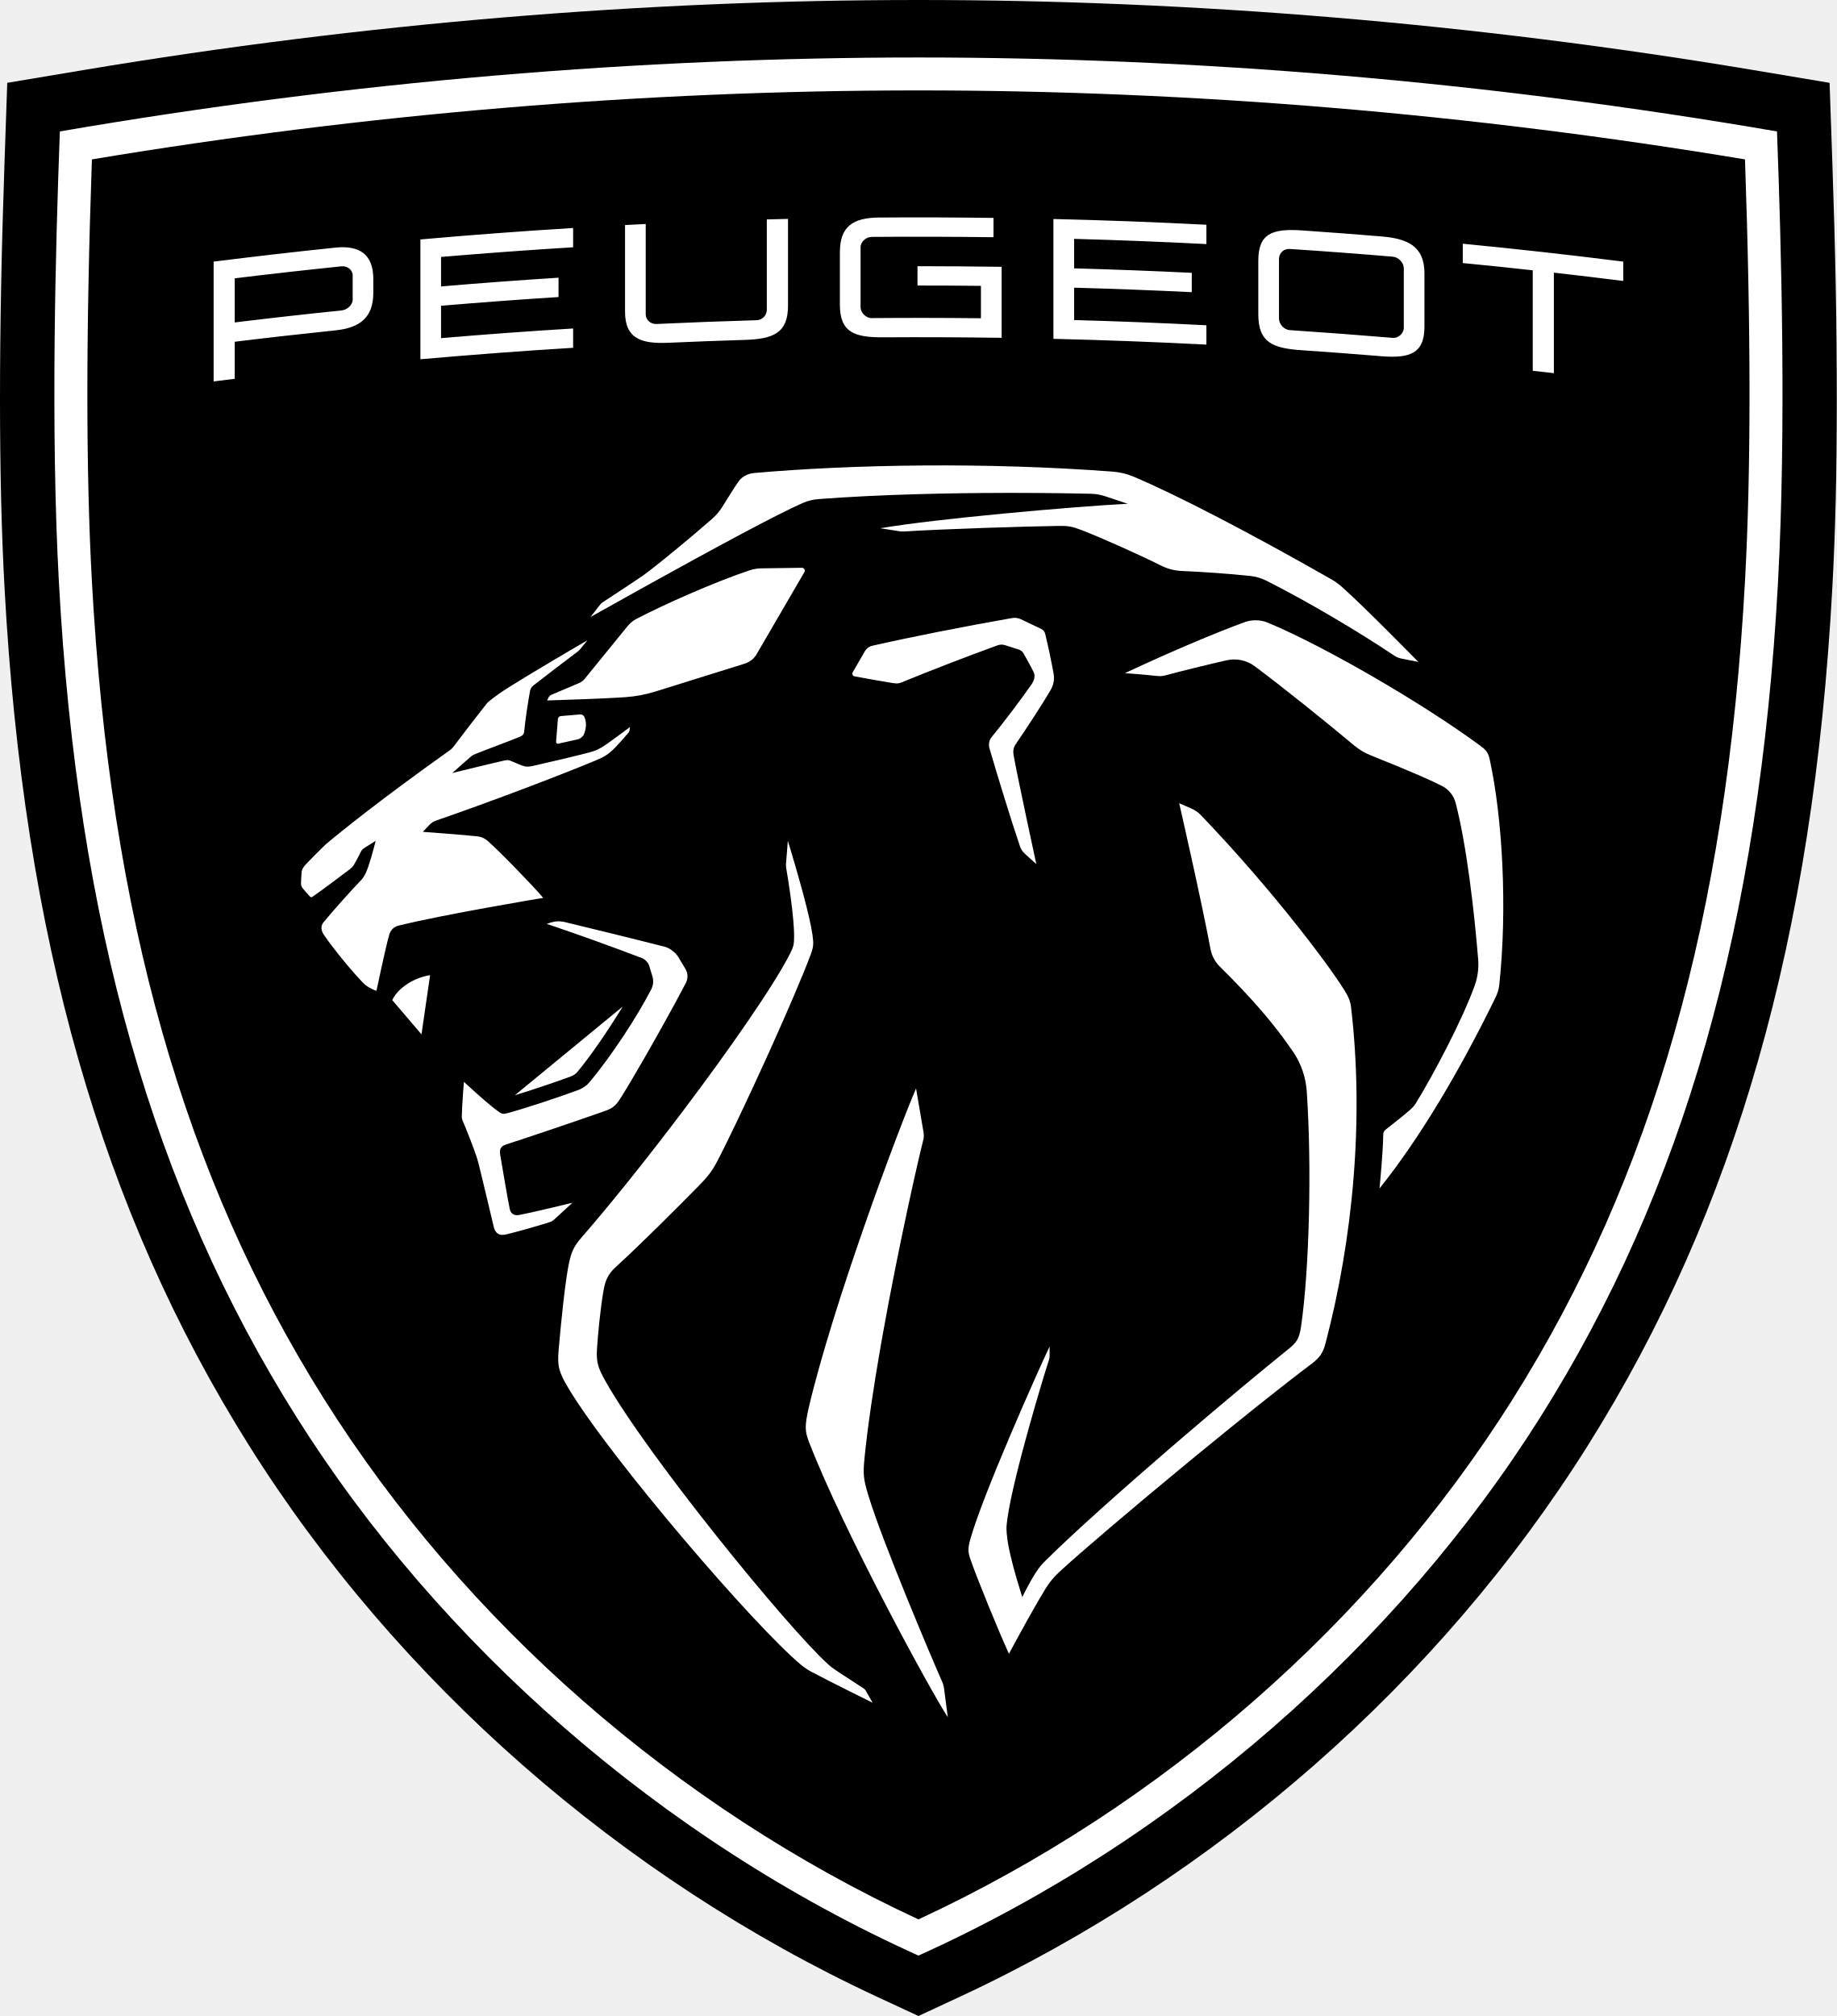
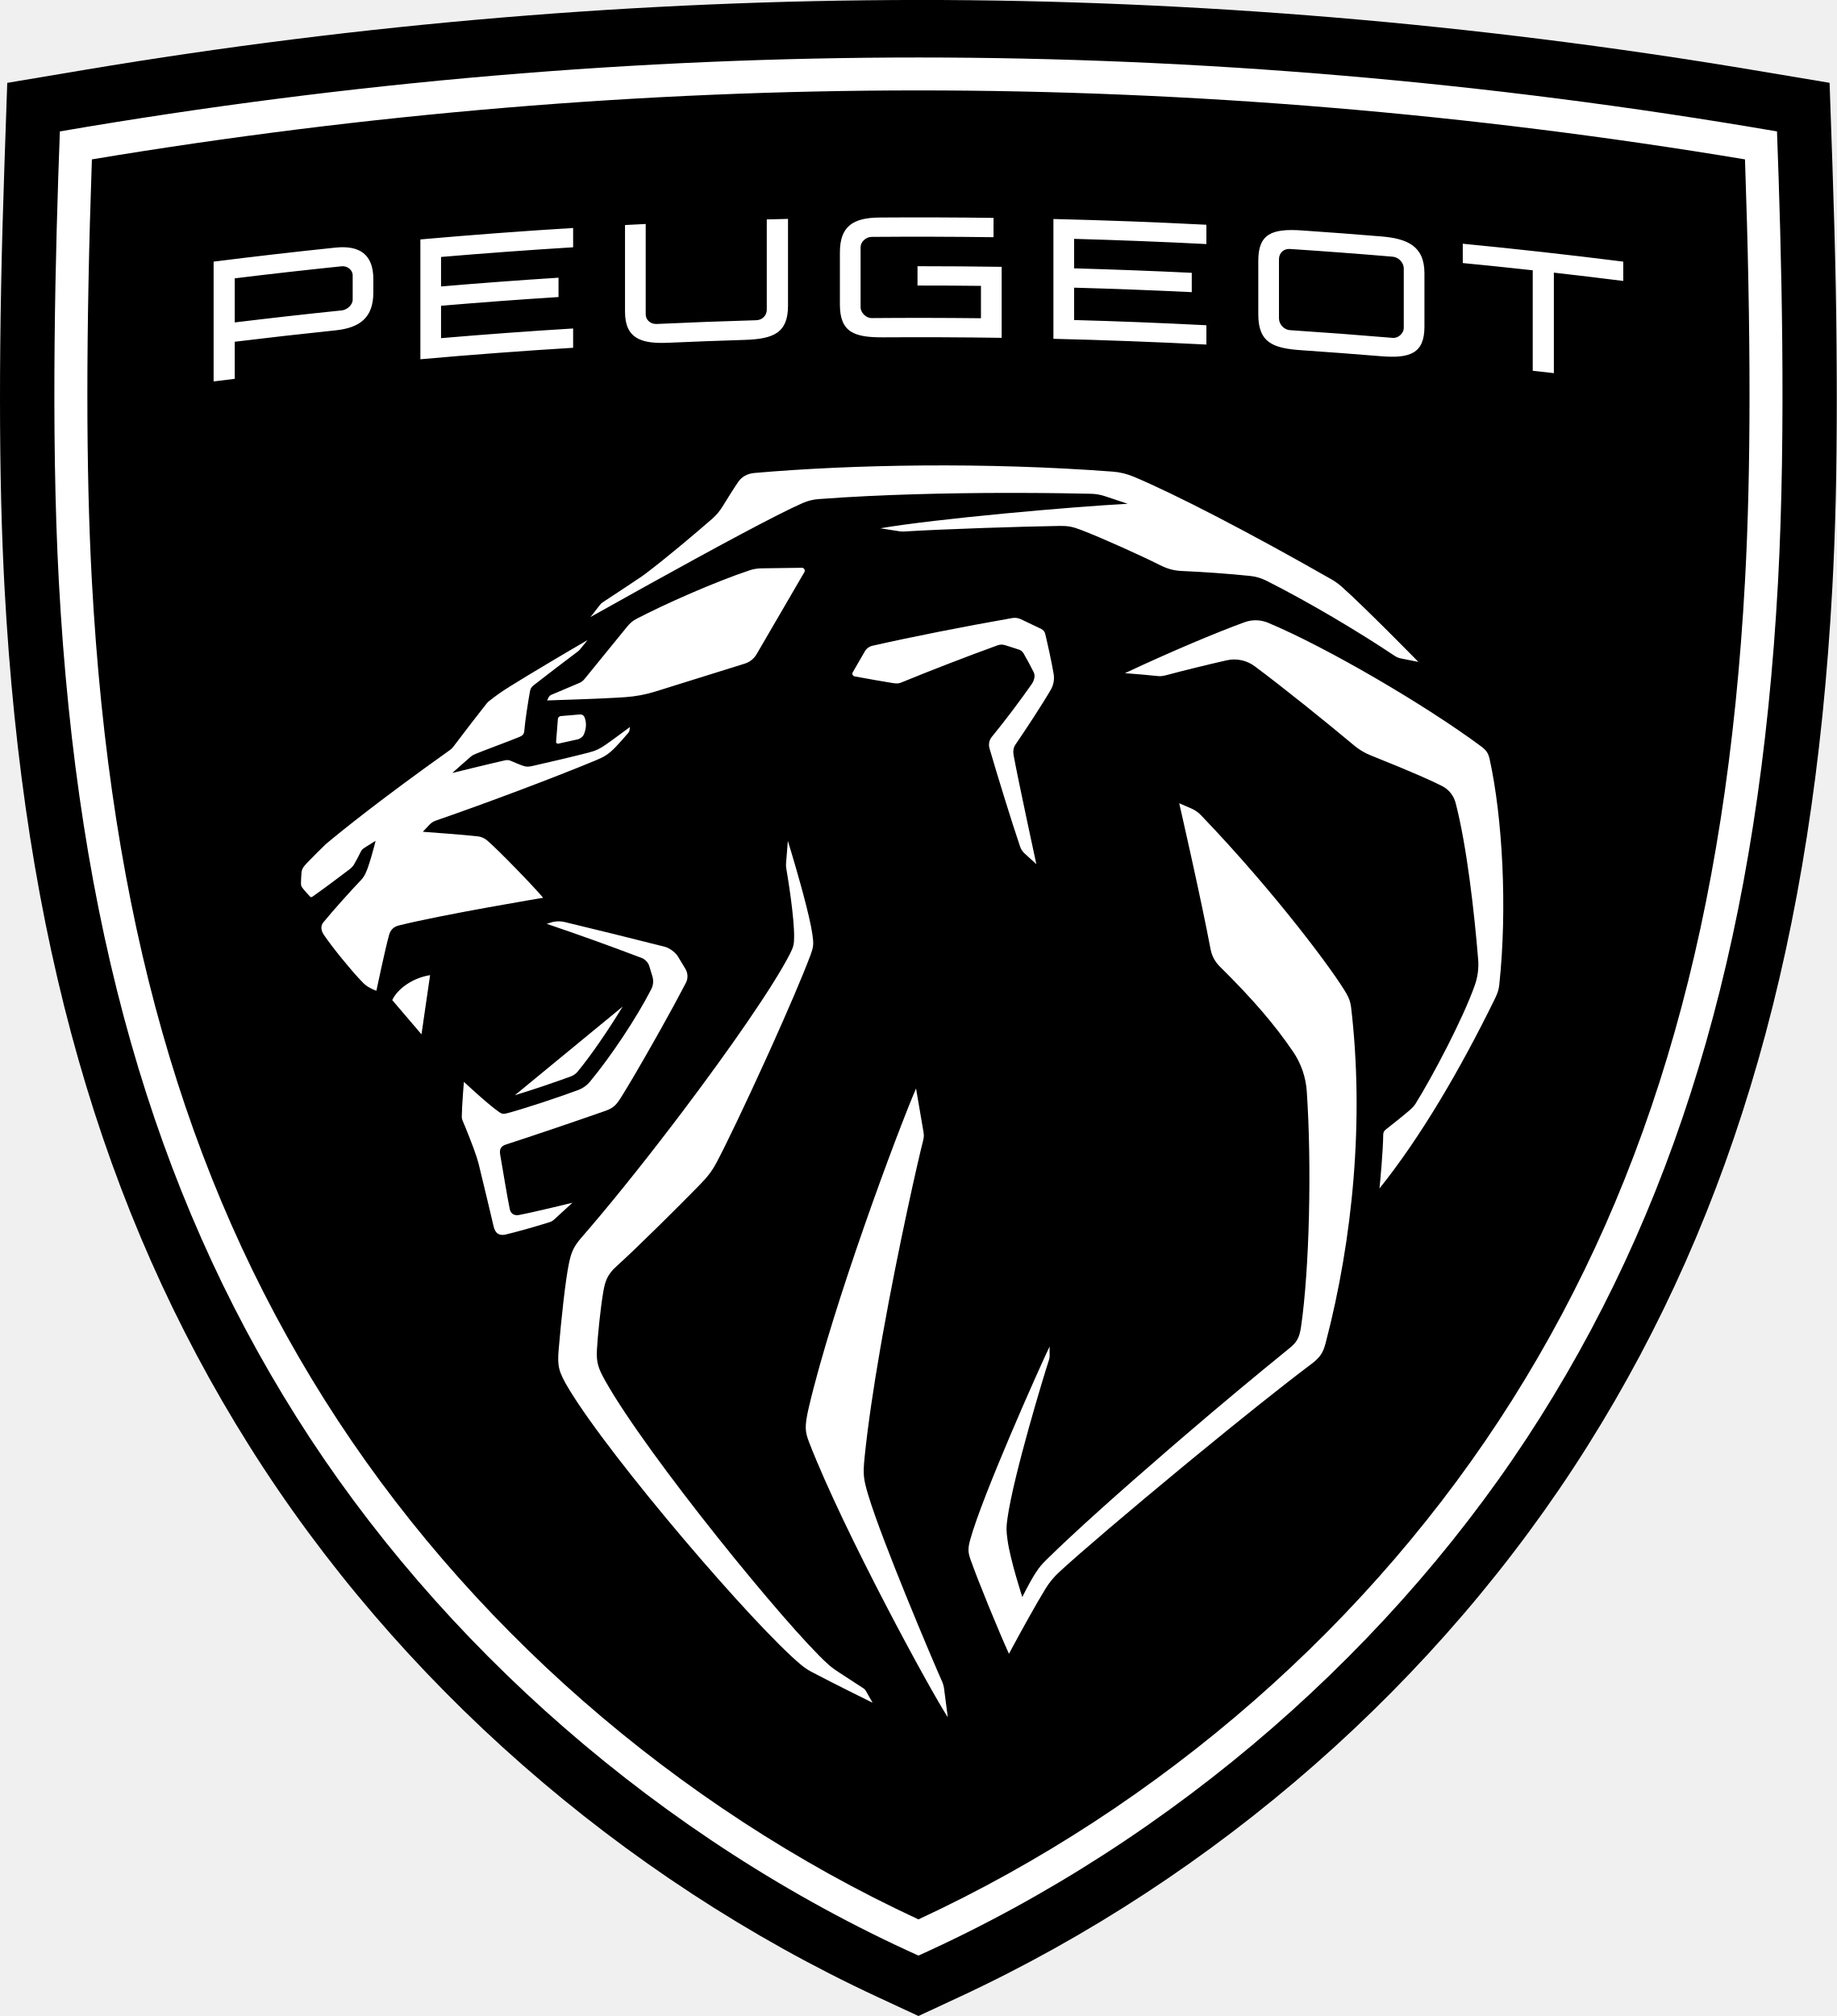
- <svg xmlns="http://www.w3.org/2000/svg" xmlns:xlink="http://www.w3.org/1999/xlink" width="182.227" height="200" viewBox="0 0 182.227 200" version="1.1" id="svg1506">
-   <defs id="defs1494">
-     <polygon id="path-1" points="56.417,0.081 56.417,62 0,62 0,0.081 " />
+ <svg xmlns="http://www.w3.org/2000/svg" xmlns:xlink="http://www.w3.org/1999/xlink" viewBox="0 0 182.227 200">
+   <defs>
+     <path id="a" d="M56.417.081V62H0V.081z" />
  </defs>
-   <g id="•-AP/1.Atoms/6.Logo/mobile/NBi21" stroke="none" stroke-width="1" fill="none" fill-rule="evenodd" transform="matrix(3.230031,0,0,3.230031,-16.15137,-19.37857)">
-     <g id="Group-8" transform="translate(5,5)">
-       <g id="Group-3" transform="translate(0,0.9185)">
-         <mask id="mask-2" fill="#ffffff">
-           <use xlink:href="#path-1" id="use1496" x="0" y="0" width="100%" height="100%" />
-         </mask>
-         <g id="Clip-2" />
-         <path d="M 26.945,61.413 C 19.057,57.744 12.206,51.731 7.653,44.484 3.111,37.258 0.724,28.889 0.14,18.144 -0.046,14.716 -0.046,10.44 0.139,5.074 L 0.223,2.625 2.64,2.22 c 8.505,-1.419 17.108,-2.139 25.569,-2.139 8.461,0 17.063,0.72 25.567,2.139 l 2.417,0.405 0.085,2.449 c 0.186,5.367 0.186,9.643 -10e-4,13.07 -0.585,10.745 -2.971,19.114 -7.513,26.34 -4.552,7.247 -11.405,13.26 -19.292,16.929 l -1.263,0.587 z" id="Fill-1" fill="#000000" mask="url(#mask-2)" />
-       </g>
-     </g>
+   <g transform="translate(-.001 -.262) scale(3.23003)" fill="none" fill-rule="evenodd">
+     <mask id="b" fill="#fff">
+       <use xlink:href="#a" width="100%" height="100%" />
+     </mask>
+     <path d="M26.945 61.413c-7.888-3.67-14.739-9.682-19.292-16.93C3.111 37.259.724 28.89.14 18.144c-.186-3.427-.186-7.703-.001-13.07l.084-2.448L2.64 2.22A155.856 155.856 0 0 1 28.209.08c8.461 0 17.063.72 25.567 2.14l2.417.405.085 2.449c.186 5.367.186 9.643-.001 13.07-.585 10.745-2.971 19.114-7.513 26.34-4.552 7.247-11.405 13.26-19.292 16.929L28.209 62z" fill="#000" mask="url(#b)" />
  </g>
-   <g id="•-AP/1.Atoms/6.Logo/desktop/NBi21-white" stroke="none" stroke-width="1" fill="none" fill-rule="evenodd" transform="matrix(1.948186,0,0,1.941282,-4.347989,-4.00379)">
-     <path d="M 49.001,5 C 63.142,5 77.821,6.207 92.72,8.779 92.942,14.751 93.195,23.984 92.771,31.818 91.821,49.284 87.977,62.841 80.669,74.483 73.383,86.091 62.102,96.072 49.001,102 35.899,96.072 24.617,86.091 17.332,74.483 10.024,62.841 6.179,49.284 5.231,31.818 4.805,23.984 5.058,14.751 5.28,8.779 20.179,6.207 34.859,5 49.001,5 Z m 0,1.683 c -13.941,0 -28.095,1.185 -42.089,3.525 C 6.604,19.068 6.604,26.119 6.909,31.727 7.841,48.896 11.605,62.198 18.755,73.589 25.904,84.978 36.623,94.386 49.001,100.15 61.377,94.386 72.098,84.978 79.246,73.589 86.396,62.198 90.159,48.896 91.092,31.727 91.397,26.119 91.397,19.068 91.09,10.208 77.096,7.868 62.941,6.683 49.001,6.683 Z M 48.879,57.688 c 0,0 0.275,1.635 0.359,2.109 0.047,0.269 0.057,0.341 -0.011,0.604 -0.22,0.848 -1.236,5.316 -2.05,9.89 l -0.127,0.723 c -0.332,1.926 -0.62,3.839 -0.787,5.475 -0.095,0.93 -0.064,1.152 0.182,1.977 0.695,2.331 3.267,8.42 3.76,9.531 0.055,0.123 0.088,0.252 0.104,0.384 v 0 l 0.186,1.436 c -0.824,-1.245 -5.3,-9.481 -7.059,-14.041 -0.207,-0.537 -0.247,-0.802 -0.018,-1.79 1.223,-5.24 4.531,-14.143 5.461,-16.298 z M 42.35,45.03 c 0,0 0.344,1.115 0.676,2.326 l 0.116,0.43 c 0.21,0.789 0.396,1.568 0.464,2.061 0.065,0.474 0.054,0.602 -0.115,1.057 -0.409,1.088 -1.161,2.839 -1.963,4.629 l -0.346,0.768 c -0.985,2.171 -1.981,4.269 -2.465,5.177 -0.238,0.447 -0.463,0.739 -0.912,1.195 -1.024,1.044 -2.985,3.016 -4.199,4.119 -0.441,0.401 -0.56,0.744 -0.649,1.263 -0.145,0.834 -0.288,2.257 -0.328,2.992 -0.035,0.646 0.07,0.949 0.43,1.589 2.14,3.82 9.282,12.607 11.317,14.453 0.148,0.134 0.255,0.224 0.567,0.43 0.299,0.2 1.275,0.833 1.275,0.833 0.039,0.027 0.072,0.063 0.097,0.104 v 0 l 0.353,0.622 c 0,0 -0.033,-0.016 -0.093,-0.046 l -0.152,-0.076 c -0.123,-0.061 -0.285,-0.142 -0.471,-0.235 L 45.497,88.494 C 44.802,88.145 43.973,87.725 43.537,87.49 43.358,87.393 43.189,87.28 43.033,87.149 40.65,85.168 33.347,76.614 31.2,73.043 c -0.536,-0.892 -0.59,-1.18 -0.519,-2.024 0.135,-1.571 0.343,-3.546 0.526,-4.412 0.111,-0.522 0.225,-0.829 0.625,-1.29 1.344,-1.549 2.984,-3.593 4.581,-5.691 L 36.975,58.884 c 2.421,-3.218 4.651,-6.439 5.484,-8.08 0.191,-0.373 0.206,-0.503 0.21,-0.856 0.011,-1.023 -0.315,-3.014 -0.401,-3.517 -0.013,-0.079 -0.017,-0.159 -0.01,-0.239 v 0 z m 19.929,-1.919 0.617,0.269 c 0.183,0.079 0.349,0.195 0.487,0.339 3.785,3.954 6.813,8.055 7.419,9.135 0.117,0.208 0.196,0.415 0.225,0.653 0.68,5.767 0.096,11.876 -1.294,17.191 -0.126,0.479 -0.266,0.725 -0.727,1.072 -1.483,1.117 -3.698,2.898 -5.9,4.713 l -0.694,0.574 c -2.653,2.198 -5.173,4.351 -6.242,5.341 -0.268,0.25 -0.503,0.531 -0.694,0.844 -0.501,0.816 -1.267,2.22 -1.643,2.917 l -0.105,0.195 c -0.075,0.14 -0.119,0.222 -0.119,0.222 -0.499,-1.089 -1.586,-3.748 -1.959,-4.822 -0.122,-0.351 -0.144,-0.534 -0.015,-1.004 0.608,-2.228 3.484,-8.705 4.044,-9.876 v 0 l 9.97e-4,0.479 c 0,0.07 -0.011,0.139 -0.033,0.205 -0.252,0.766 -1.798,5.871 -2.113,8.085 -0.07,0.492 -0.064,0.625 0,1.108 0.138,1.034 0.755,2.929 0.755,2.929 0,0 0.366,-0.765 0.707,-1.282 0.168,-0.254 0.268,-0.375 0.542,-0.647 1.382,-1.369 3.741,-3.484 6.198,-5.612 l 0.87,-0.75 c 1.887,-1.621 3.771,-3.199 5.259,-4.404 0.387,-0.314 0.532,-0.523 0.617,-1.118 0.427,-2.932 0.551,-8.195 0.293,-12.024 -0.049,-0.723 -0.283,-1.422 -0.69,-2.022 -0.934,-1.381 -2.05,-2.688 -3.742,-4.367 -0.241,-0.241 -0.406,-0.548 -0.468,-0.884 -0.494,-2.636 -1.596,-7.458 -1.596,-7.458 z M 30.27,49.211 c 0.235,-0.076 0.486,-0.085 0.725,-0.027 1.079,0.26 3.363,0.82 5.09,1.262 0.242,0.062 0.545,0.289 0.673,0.503 v 0 l 0.376,0.626 c 0.132,0.22 0.141,0.489 0.024,0.717 -0.314,0.609 -0.761,1.434 -1.235,2.284 l -0.358,0.64 c -0.659,1.171 -1.315,2.3 -1.688,2.894 -0.245,0.392 -0.382,0.566 -0.819,0.721 -1.699,0.598 -3.808,1.313 -5.062,1.72 -0.256,0.083 -0.343,0.239 -0.293,0.523 0.09,0.518 0.379,2.278 0.49,2.791 0.041,0.19 0.193,0.341 0.474,0.287 0.741,-0.141 2.714,-0.624 2.714,-0.624 0,0 -0.582,0.538 -0.93,0.856 -0.064,0.06 -0.138,0.104 -0.22,0.131 -0.538,0.18 -1.85,0.548 -2.259,0.638 -0.319,0.069 -0.523,-0.057 -0.604,-0.418 0,0 -0.56,-2.385 -0.762,-3.196 -0.032,-0.124 -0.064,-0.231 -0.103,-0.353 -0.152,-0.469 -0.516,-1.392 -0.721,-1.875 -0.024,-0.056 -0.036,-0.116 -0.035,-0.178 0.006,-0.552 0.108,-1.785 0.108,-1.785 0,0 1.208,1.133 1.792,1.543 0.132,0.093 0.21,0.112 0.372,0.071 0.803,-0.207 2.649,-0.818 3.663,-1.197 0.231,-0.087 0.434,-0.233 0.591,-0.423 1.048,-1.267 2.363,-3.238 3.122,-4.725 0.105,-0.205 0.125,-0.439 0.059,-0.659 v 0 L 35.29,51.418 c -0.048,-0.158 -0.214,-0.336 -0.368,-0.394 -1.786,-0.68 -3.195,-1.185 -4.85,-1.75 v 0 z M 65.6,33.862 c 0.393,-0.145 0.824,-0.135 1.21,0.028 2.994,1.258 8.029,4.218 10.828,6.303 0.27,0.202 0.378,0.341 0.449,0.666 0.657,2.992 0.907,7.616 0.493,11.51 -0.03,0.28 -0.086,0.447 -0.231,0.746 -1.773,3.63 -3.769,7.046 -5.87,9.682 v 0 l 0.004,-0.043 c 0.027,-0.281 0.178,-1.863 0.186,-2.719 9.97e-4,-0.097 0.046,-0.186 0.123,-0.245 0.39,-0.304 0.926,-0.735 1.229,-0.998 0.148,-0.128 0.229,-0.224 0.306,-0.348 0.856,-1.384 2.386,-4.282 3.002,-6.026 0.151,-0.425 0.21,-0.876 0.174,-1.326 -0.197,-2.43 -0.579,-5.796 -1.146,-7.993 -0.097,-0.374 -0.344,-0.691 -0.688,-0.868 -0.49,-0.252 -1.45,-0.69 -3.638,-1.568 -0.303,-0.122 -0.587,-0.291 -0.836,-0.5 -1.434,-1.206 -3.677,-3.015 -5.072,-4.055 -0.408,-0.305 -0.929,-0.415 -1.425,-0.303 -1.016,0.231 -2.31,0.552 -3.038,0.75 -0.247,0.067 -0.345,0.073 -0.6,0.043 -0.133,-0.015 -0.305,-0.032 -0.485,-0.049 l -0.274,-0.024 c -0.318,-0.027 -0.616,-0.05 -0.733,-0.059 l -0.052,-0.004 c 2.373,-1.115 4.656,-2.078 6.085,-2.601 z M 33.941,53.501 c -0.742,1.222 -1.629,2.52 -2.299,3.331 -0.088,0.106 -0.204,0.188 -0.337,0.238 -0.733,0.275 -1.955,0.688 -2.855,0.963 v 0 z m -9.808,-1.605 -0.438,3.025 -1.489,-1.75 c 0.271,-0.588 1.064,-1.143 1.927,-1.275 z m 8.021,-17.125 -0.407,0.501 c -0.023,0.022 -0.045,0.043 -0.068,0.066 -0.358,0.265 -1.865,1.42 -2.273,1.744 -0.116,0.092 -0.162,0.172 -0.189,0.317 -0.092,0.511 -0.244,1.483 -0.289,2.021 -0.013,0.158 -0.081,0.236 -0.241,0.301 -0.699,0.285 -1.528,0.584 -2.198,0.853 -0.144,0.057 -0.184,0.079 -0.268,0.144 -0.067,0.052 -0.958,0.848 -0.958,0.848 0,0 1.936,-0.477 2.646,-0.638 0.17,-0.038 0.242,-0.028 0.399,0.046 0.147,0.068 0.391,0.165 0.52,0.212 0.197,0.073 0.302,0.07 0.521,0.022 0.8,-0.179 2.146,-0.498 2.862,-0.685 0.372,-0.097 0.576,-0.198 0.891,-0.418 0.343,-0.239 1.212,-0.891 1.212,-0.891 0,0 -0.016,0.115 -0.028,0.179 -0.009,0.055 -0.029,0.086 -0.065,0.129 -0.177,0.213 -0.486,0.559 -0.639,0.718 -0.352,0.364 -0.563,0.494 -1.004,0.679 -2.035,0.849 -5.512,2.167 -8.12,3.071 -0.171,0.06 -0.244,0.109 -0.371,0.239 -0.138,0.14 -0.321,0.344 -0.321,0.344 0,0 2.127,0.155 2.776,0.23 0.21,0.024 0.361,0.093 0.522,0.232 0.534,0.459 2.3,2.28 2.829,2.912 0,0 -5.022,0.836 -7.349,1.414 -0.287,0.071 -0.431,0.254 -0.496,0.484 -0.193,0.677 -0.646,2.854 -0.646,2.854 0,0 -0.162,-0.052 -0.387,-0.182 -0.155,-0.089 -0.233,-0.163 -0.403,-0.343 -0.551,-0.582 -1.455,-1.697 -1.89,-2.343 -0.128,-0.191 -0.182,-0.433 -0.022,-0.628 0.472,-0.581 1.419,-1.642 1.942,-2.187 0.056,-0.059 0.127,-0.162 0.201,-0.31 0.176,-0.35 0.408,-1.235 0.488,-1.555 l 0.026,-0.103 v 0 l 0.003,-0.014 c 0,0 -0.005,0.003 -0.014,0.009 l -0.095,0.06 c -0.129,0.081 -0.338,0.213 -0.428,0.27 -0.135,0.086 -0.172,0.123 -0.227,0.241 -0.085,0.178 -0.233,0.458 -0.346,0.653 -0.037,0.064 -0.136,0.163 -0.189,0.204 -0.667,0.51 -1.404,1.059 -1.929,1.428 -0.036,0.025 -0.082,0.014 -0.113,-0.016 -0.067,-0.067 -0.347,-0.385 -0.397,-0.46 -0.042,-0.063 -0.061,-0.122 -0.061,-0.198 -9.44e-4,-0.133 0.012,-0.366 0.025,-0.54 0.016,-0.206 0.075,-0.304 0.325,-0.563 0.28,-0.291 0.586,-0.596 0.907,-0.91 0.787,-0.663 2.774,-2.277 6.322,-4.811 0.067,-0.048 0.128,-0.104 0.177,-0.171 0.373,-0.503 1.431,-1.877 1.693,-2.204 0.037,-0.046 0.078,-0.089 0.125,-0.126 0.418,-0.331 0.624,-0.473 1.048,-0.741 0.988,-0.623 2.903,-1.76 3.975,-2.384 z m 21.625,-1.124 c 0.149,-0.026 0.301,-0.005 0.438,0.06 v 0 l 1.036,0.496 c 0.102,0.049 0.177,0.142 0.203,0.254 0.141,0.593 0.313,1.379 0.429,2.047 0.047,0.278 -0.005,0.561 -0.146,0.806 -0.429,0.746 -1.31,2.088 -1.802,2.809 -0.11,0.162 -0.123,0.358 -0.089,0.55 0.223,1.236 1.155,5.553 1.155,5.553 v 0 l -0.587,-0.534 c -0.117,-0.108 -0.194,-0.222 -0.243,-0.37 -0.417,-1.221 -1.197,-3.773 -1.556,-5.014 -0.058,-0.205 -0.014,-0.423 0.121,-0.586 0.611,-0.743 1.502,-1.931 2.023,-2.684 0.146,-0.212 0.194,-0.445 0.108,-0.62 -0.12,-0.246 -0.321,-0.619 -0.515,-0.958 -0.052,-0.094 -0.139,-0.164 -0.241,-0.198 v 0 l -0.703,-0.226 c -0.123,-0.039 -0.254,-0.037 -0.376,0.007 -1.532,0.556 -3.593,1.358 -4.854,1.881 -0.185,0.077 -0.26,0.083 -0.484,0.049 -0.365,-0.054 -1.428,-0.245 -1.95,-0.343 -0.094,-0.018 -0.141,-0.124 -0.093,-0.207 v 0 l 0.618,-1.073 c 0.084,-0.145 0.222,-0.248 0.386,-0.285 1.989,-0.453 4.619,-0.975 7.121,-1.416 z m -22.009,4.925 c 0.095,-0.008 0.185,0.045 0.221,0.132 0.125,0.291 0.091,0.615 -0.03,0.893 -0.047,0.113 -0.192,0.223 -0.31,0.249 v 0 l -0.992,0.221 c -0.06,0.013 -0.115,-0.035 -0.111,-0.096 v 0 l 0.093,-1.166 c 0.007,-0.079 0.069,-0.142 0.148,-0.148 v 0 z M 43.063,31.078 c 0.115,-9.93e-4 0.187,0.123 0.13,0.222 v 0 l -2.42,4.171 c -0.135,0.246 -0.36,0.428 -0.627,0.509 v 0 l -4.537,1.421 c -0.527,0.16 -0.972,0.246 -1.52,0.288 -1.006,0.076 -3.996,0.17 -3.996,0.17 v 0 l 0.066,-0.142 c 0.031,-0.067 0.086,-0.12 0.154,-0.149 v 0 l 1.414,-0.601 c 0.106,-0.045 0.198,-0.114 0.269,-0.203 v 0 l 2.184,-2.692 c 0.117,-0.144 0.269,-0.282 0.432,-0.367 1.443,-0.76 4.01,-1.901 5.807,-2.503 0.17,-0.057 0.398,-0.093 0.577,-0.095 v 0 z m -2.426,-4.844 c 5.007,-0.44 11.783,-0.56 18.255,-0.07 0.368,0.028 0.726,0.115 1.066,0.259 2.121,0.893 5.883,2.846 10.066,5.242 0.185,0.106 0.358,0.23 0.518,0.37 1.108,0.978 3.916,3.854 3.916,3.854 v 0 l -0.876,-0.174 c -0.123,-0.024 -0.237,-0.072 -0.341,-0.142 -1.771,-1.191 -4.358,-2.742 -6.525,-3.836 -0.257,-0.129 -0.536,-0.212 -0.822,-0.242 -1.054,-0.113 -2.48,-0.212 -3.412,-0.25 -0.46,-0.019 -0.773,-0.096 -1.223,-0.325 -0.86,-0.436 -2.942,-1.382 -3.98,-1.779 -0.444,-0.17 -0.67,-0.21 -1.105,-0.203 -1.782,0.026 -5.843,0.156 -7.917,0.285 -0.072,0.004 -0.141,9.99e-4 -0.21,-0.01 v 0 l -0.988,-0.155 c 2.803,-0.483 9.731,-1.101 12.599,-1.252 v 0 L 58.49,27.417 c -0.225,-0.075 -0.46,-0.115 -0.698,-0.121 -0.623,-0.015 -2.007,-0.043 -3.804,-0.045 l -0.614,1.81e-4 c -2.722,0.005 -6.224,0.072 -9.454,0.315 -0.282,0.021 -0.558,0.089 -0.817,0.204 -1.305,0.574 -4.486,2.301 -7.677,4.074 l -0.708,0.395 c -0.825,0.46 -1.641,0.918 -2.416,1.354 0,0 0.398,-0.512 0.475,-0.612 0.068,-0.087 0.089,-0.103 0.181,-0.163 0.128,-0.084 0.566,-0.373 1.007,-0.666 l 0.327,-0.217 c 0.265,-0.177 0.501,-0.335 0.635,-0.427 0.066,-0.045 0.108,-0.077 0.191,-0.139 0.961,-0.725 2.477,-2.003 3.38,-2.795 0.204,-0.179 0.378,-0.386 0.521,-0.618 0.292,-0.473 0.611,-0.987 0.808,-1.271 0.168,-0.247 0.454,-0.419 0.811,-0.451 z M 19.314,14.716 c 1.237,-0.128 1.928,0.354 1.928,1.607 v 0 0.693 c 0,1.282 -0.691,1.8 -1.928,1.929 -1.711,0.179 -3.421,0.372 -5.129,0.582 v 0 1.894 c -0.358,0.044 -0.717,0.088 -1.075,0.134 v 0 -6.122 c 2.066,-0.262 4.133,-0.5 6.204,-0.717 z m 57.405,-0.199 c 2.727,0.266 5.452,0.571 8.172,0.915 v 0 0.988 c -1.176,-0.149 -2.354,-0.291 -3.533,-0.424 v 0 5.136 c -0.358,-0.041 -0.716,-0.081 -1.076,-0.121 v 0 -5.136 C 79.096,15.744 77.907,15.621 76.719,15.505 v 0 z m -45.302,-0.805 v 0.987 c -2.243,0.139 -4.486,0.304 -6.726,0.494 v 0 1.508 c 1.993,-0.171 3.987,-0.32 5.982,-0.447 v 0 0.988 c -1.995,0.128 -3.989,0.277 -5.982,0.446 v 0 1.655 c 2.24,-0.192 4.483,-0.357 6.726,-0.494 v 0 0.987 c -2.594,0.16 -5.187,0.356 -7.778,0.586 v 0 -6.123 c 2.591,-0.231 5.184,-0.425 7.778,-0.585 z m 34.89,1.677 c 0,-1.373 0.68,-1.656 2.213,-1.552 1.347,0.093 2.691,0.194 4.037,0.306 1.332,0.11 2.21,0.484 2.21,1.885 v 0 2.734 c 0,1.375 -0.759,1.623 -2.21,1.503 -1.346,-0.111 -2.69,-0.213 -4.037,-0.305 -1.466,-0.099 -2.213,-0.382 -2.213,-1.837 v 0 z M 55.874,13.254 c 2.597,0.062 5.194,0.16 7.79,0.294 v 0 0.987 C 61.42,14.42 59.174,14.331 56.928,14.269 v 0 1.507 c 1.998,0.056 3.995,0.132 5.991,0.229 v 0 0.988 c -1.996,-0.097 -3.993,-0.174 -5.991,-0.229 v 0 1.654 c 2.246,0.062 4.492,0.151 6.736,0.267 v 0 0.987 c -2.596,-0.133 -5.193,-0.231 -7.79,-0.294 v 0 z m -13.515,-0.005 v 4.429 c 0,1.401 -0.735,1.709 -2.216,1.755 -1.29,0.04 -2.579,0.088 -3.869,0.146 -1.374,0.062 -2.214,-0.2 -2.214,-1.587 v 0 -4.429 0 l 1.053,-0.054 v 4.616 c 0,0.281 0.24,0.509 0.56,0.494 1.691,-0.079 3.38,-0.143 5.071,-0.192 0.321,-0.009 0.535,-0.255 0.535,-0.535 v 0 -4.616 c 0.36,-0.01 0.72,-0.019 1.081,-0.027 z m 25.562,1.537 c -0.32,-0.022 -0.561,0.203 -0.561,0.523 v 0 3.028 c 0,0.281 0.24,0.575 0.561,0.597 1.747,0.116 3.491,0.248 5.236,0.395 0.279,0.024 0.559,-0.233 0.559,-0.512 v 0 -3.029 c 0,-0.32 -0.279,-0.584 -0.559,-0.608 -1.745,-0.148 -3.489,-0.28 -5.236,-0.394 z M 47.016,13.179 c 1.936,-0.014 3.872,-0.007 5.807,0.019 v 0 0.987 c -2.069,-0.027 -4.138,-0.033 -6.208,-0.016 -0.28,0.003 -0.561,0.246 -0.561,0.526 v 0 3.068 c 0,0.281 0.28,0.558 0.561,0.555 1.856,-0.016 3.712,-0.013 5.568,0.008 v 0 -1.655 c -1.077,-0.012 -2.154,-0.018 -3.231,-0.017 v 0 -0.988 c 1.428,0 2.857,0.011 4.285,0.032 v 0 3.628 c -2.007,-0.03 -4.014,-0.038 -6.021,-0.026 -1.469,0.01 -2.216,-0.244 -2.216,-1.672 v 0 -2.668 c 0,-1.333 0.667,-1.772 2.016,-1.782 z m -27.3,2.49 -0.083,0.002 c -1.817,0.188 -3.634,0.392 -5.448,0.615 v 0 2.254 c 1.814,-0.222 3.631,-0.427 5.448,-0.614 0.278,-0.03 0.558,-0.285 0.558,-0.551 v 0 -1.24 c 0,-0.281 -0.279,-0.492 -0.558,-0.463 z" id="Combined-Shape" fill="#ffffff" />
-   </g>
+   <path d="M91.114 5.703c27.551 0 56.148 2.343 85.173 7.335.434 11.595.925 29.517.1 44.725-1.85 33.908-9.34 60.226-23.577 82.826-14.194 22.534-36.172 41.91-61.696 53.418C65.59 182.5 43.61 163.123 29.417 140.589 15.181 117.99 7.69 91.671 5.842 57.763c-.83-15.208-.336-33.13.097-44.725 29.026-4.992 57.624-7.335 85.175-7.335Zm0 3.266c-27.16 0-54.734 2.301-81.998 6.843-.598 17.201-.598 30.888-.004 41.775 1.815 33.33 9.15 59.154 23.078 81.265 13.927 22.11 34.81 40.373 58.924 51.563 24.112-11.19 44.997-29.453 58.924-51.563 13.93-22.111 21.261-47.935 23.078-81.265.595-10.887.595-24.574-.004-41.775-27.263-4.542-54.84-6.843-81.998-6.843Zm-.237 99.015s.536 3.174.7 4.095c.09.521.11.66-.022 1.173-.429 1.645-2.409 10.32-3.994 19.199l-.246 1.403c-.648 3.74-1.207 7.452-1.533 10.628-.185 1.805-.125 2.237.353 3.839 1.355 4.524 6.364 16.346 7.326 18.501.107.239.171.489.202.747l.362 2.787c-1.605-2.417-10.326-18.404-13.752-27.258-.404-1.043-.482-1.557-.035-3.474 2.382-10.172 8.828-27.456 10.639-31.64zM78.158 83.413s.67 2.165 1.317 4.516l.226.834c.408 1.532.772 3.045.904 4.002.126.92.105 1.169-.223 2.05-.797 2.113-2.262 5.512-3.825 8.986l-.675 1.49c-1.918 4.216-3.86 8.288-4.803 10.05-.464.869-.901 1.435-1.776 2.32-1.995 2.027-5.816 5.855-8.18 7.998-.86.779-1.09 1.444-1.266 2.452-.281 1.619-.561 4.381-.639 5.808-.068 1.254.136 1.841.837 3.084 4.169 7.415 18.084 24.475 22.048 28.057.288.26.498.435 1.104.836.583.388 2.483 1.617 2.483 1.617.076.052.14.122.189.201l.688 1.208-.18-.09-.297-.147a605.45 605.45 0 0 1-.918-.456l-.884-.44a189.267 189.267 0 0 1-3.817-1.95 5.902 5.902 0 0 1-.983-.662c-4.643-3.847-18.869-20.45-23.053-27.383-1.043-1.731-1.15-2.291-1.01-3.93.262-3.049.668-6.883 1.024-8.564.216-1.014.439-1.61 1.218-2.505 2.619-3.006 5.813-6.975 8.925-11.047l1.094-1.44c4.717-6.248 9.062-12.5 10.684-15.686.371-.725.403-.977.41-1.662.022-1.985-.614-5.85-.78-6.827a1.851 1.851 0 0 1-.02-.464zm38.827-3.726 1.203.522c.355.153.68.378.948.657 7.374 7.677 13.272 15.636 14.454 17.734.227.403.382.806.439 1.268 1.325 11.195.186 23.055-2.52 33.373-.245.93-.52 1.407-1.417 2.08-2.89 2.168-7.204 5.625-11.494 9.15l-1.353 1.114c-5.167 4.267-10.077 8.446-12.16 10.368a7.824 7.824 0 0 0-1.353 1.638c-.977 1.584-2.469 4.31-3.201 5.662l-.205.38-.232.431c-.971-2.115-3.09-7.275-3.816-9.361-.237-.68-.28-1.038-.03-1.949 1.186-4.325 6.788-16.898 7.878-19.172l.002.93c0 .136-.02.27-.064.398-.491 1.487-3.503 11.397-4.115 15.694-.136.956-.125 1.214 0 2.152.268 2.007 1.47 5.686 1.47 5.686s.714-1.485 1.378-2.489c.327-.492.523-.729 1.055-1.256 2.694-2.657 7.289-6.764 12.075-10.894l1.694-1.456a482.901 482.901 0 0 1 10.246-8.55c.754-.609 1.035-1.016 1.203-2.171.831-5.692 1.072-15.908.57-23.343a7.923 7.923 0 0 0-1.344-3.925c-1.819-2.681-3.993-5.22-7.29-8.478a3.257 3.257 0 0 1-.912-1.716c-.962-5.117-3.11-14.477-3.11-14.477zM54.623 91.528a2.612 2.612 0 0 1 1.412-.052 823.09 823.09 0 0 1 9.917 2.45c.472.12 1.06.56 1.311.977l.733 1.216c.256.426.274.95.046 1.391a170.101 170.101 0 0 1-2.405 4.435l-.697 1.241c-1.284 2.273-2.563 4.465-3.289 5.619-.478.762-.744 1.099-1.595 1.4-3.31 1.16-7.42 2.549-9.862 3.338-.5.16-.668.463-.571 1.015.175 1.007.738 4.422.954 5.419.08.368.375.66.923.556 1.444-.273 5.287-1.211 5.287-1.211s-1.133 1.044-1.81 1.66a1.137 1.137 0 0 1-.43.255c-1.048.349-3.605 1.064-4.402 1.239-.621.133-1.018-.11-1.177-.813 0 0-1.09-4.629-1.485-6.203a11.99 11.99 0 0 0-.2-.684c-.295-.912-1.005-2.703-1.405-3.641a.837.837 0 0 1-.068-.345c.012-1.072.21-3.464.21-3.464s2.353 2.2 3.492 2.995c.256.18.41.217.725.137 1.564-.401 5.161-1.587 7.135-2.324.451-.169.846-.452 1.153-.822 2.042-2.46 4.603-6.287 6.082-9.173.204-.398.243-.853.115-1.28l-.32-1.047c-.092-.306-.417-.651-.716-.765a269.007 269.007 0 0 0-9.448-3.397zm68.83-29.795a3.215 3.215 0 0 1 2.357.054c5.833 2.442 15.643 8.188 21.095 12.236.527.392.737.661.875 1.293 1.28 5.808 1.766 14.786.96 22.344-.058.543-.167.869-.451 1.448-3.455 7.047-7.343 13.68-11.436 18.795l.008-.084c.054-.544.347-3.616.363-5.278a.602.602 0 0 1 .24-.475c.76-.59 1.803-1.427 2.393-1.937.288-.248.447-.434.597-.674 1.667-2.687 4.648-8.313 5.849-11.698.293-.826.41-1.7.338-2.574-.385-4.717-1.127-11.252-2.233-15.517a2.624 2.624 0 0 0-1.34-1.684c-.955-.489-2.826-1.34-7.087-3.044a6.021 6.021 0 0 1-1.629-.971c-2.794-2.342-7.163-5.853-9.881-7.873a3.396 3.396 0 0 0-2.777-.587c-1.98.448-4.5 1.072-5.919 1.456-.482.13-.672.141-1.17.083-.259-.03-.594-.063-.945-.094l-.533-.047c-.62-.053-1.2-.098-1.429-.115l-.1-.007c4.622-2.166 9.07-4.035 11.855-5.05zM61.775 99.856c-1.446 2.373-3.174 4.893-4.48 6.467a1.57 1.57 0 0 1-.656.461 110.853 110.853 0 0 1-5.562 1.87zm-19.108-3.115-.853 5.872-2.901-3.397c.528-1.142 2.073-2.22 3.754-2.475zm15.627-33.245-.793.973-.132.128c-.697.514-3.634 2.757-4.428 3.385-.226.179-.315.334-.368.615-.178.992-.476 2.878-.563 3.923-.025.307-.158.458-.47.584-1.363.552-2.977 1.134-4.283 1.655-.28.111-.358.154-.523.28-.13.1-1.866 1.645-1.866 1.645s3.772-.926 5.156-1.238c.33-.074.472-.055.777.089.286.132.762.32 1.013.41.384.142.588.137 1.014.044 1.558-.347 4.18-.968 5.575-1.33.725-.188 1.121-.384 1.735-.813.669-.463 2.361-1.729 2.361-1.729s-.03.223-.054.347a.468.468 0 0 1-.126.25 31.922 31.922 0 0 1-1.246 1.394c-.686.708-1.096.96-1.957 1.318-3.964 1.648-10.738 4.207-15.82 5.961-.332.117-.476.212-.722.464-.269.271-.626.667-.626.667s4.143.3 5.408.446c.41.046.703.18 1.016.45 1.04.891 4.481 4.425 5.511 5.652 0 0-9.784 1.623-14.318 2.745-.56.138-.839.493-.965.94-.375 1.315-1.26 5.54-1.26 5.54s-.314-.1-.754-.352c-.3-.172-.454-.316-.785-.665-1.072-1.13-2.835-3.293-3.682-4.548-.249-.37-.354-.841-.043-1.22.92-1.127 2.765-3.186 3.784-4.245a2.64 2.64 0 0 0 .392-.6c.343-.68.795-2.399.952-3.02l.05-.2.007-.028-.028.017-.186.117-.834.523c-.262.167-.334.239-.443.468-.165.345-.454.89-.674 1.267a1.837 1.837 0 0 1-.367.396c-1.3.99-2.736 2.055-3.758 2.772-.07.049-.16.027-.22-.03-.13-.13-.676-.75-.773-.895a.646.646 0 0 1-.12-.383 15.66 15.66 0 0 1 .05-1.05c.03-.399.145-.589.633-1.093a83.806 83.806 0 0 1 1.766-1.766c1.534-1.287 5.405-4.42 12.317-9.34.13-.093.248-.201.344-.331.726-.977 2.788-3.645 3.297-4.279.072-.089.152-.172.243-.244a19.533 19.533 0 0 1 2.042-1.438c1.926-1.21 5.655-3.416 7.744-4.628zm42.13-2.182c.289-.05.586-.01.853.117l2.019.963a.736.736 0 0 1 .396.493c.274 1.151.61 2.677.836 3.974.09.539-.01 1.09-.284 1.564-.836 1.448-2.552 4.054-3.512 5.453-.213.314-.239.694-.172 1.069.435 2.4 2.25 10.78 2.25 10.78l-1.143-1.037a1.651 1.651 0 0 1-.474-.72c-.812-2.37-2.332-7.323-3.031-9.733a1.245 1.245 0 0 1 .235-1.138 93.173 93.173 0 0 0 3.94-5.21c.284-.412.378-.865.21-1.205a36.062 36.062 0 0 0-1.002-1.859.833.833 0 0 0-.47-.384l-1.37-.438a1.142 1.142 0 0 0-.733.014c-2.985 1.08-7 2.636-9.456 3.652-.36.15-.507.161-.942.095-.711-.105-2.783-.475-3.8-.665a.27.27 0 0 1-.18-.401l1.205-2.082c.163-.281.433-.48.752-.553 3.875-.88 8.999-1.892 13.872-2.749zm-42.878 9.562a.429.429 0 0 1 .431.256c.243.564.177 1.194-.058 1.733-.091.219-.373.432-.604.483l-1.934.428a.178.178 0 0 1-.215-.186l.18-2.264a.314.314 0 0 1 .288-.287zm22-14.549a.287.287 0 0 1 .253.43l-4.714 8.098a2.08 2.08 0 0 1-1.223.989l-8.84 2.758c-1.025.31-1.892.477-2.96.558-1.961.148-7.785.33-7.785.33l.128-.275a.58.58 0 0 1 .3-.29l2.755-1.166c.206-.087.386-.221.524-.394l4.256-5.226c.227-.28.525-.547.841-.714 2.812-1.475 7.812-3.69 11.314-4.858.33-.11.775-.18 1.123-.184zm-4.726-9.403c9.755-.855 22.956-1.088 35.565-.136a6.623 6.623 0 0 1 2.077.502c4.132 1.733 11.462 5.525 19.611 10.176.36.205.698.446 1.009.719 2.159 1.898 7.629 7.48 7.629 7.48l-1.706-.336a1.805 1.805 0 0 1-.665-.276c-3.45-2.312-8.49-5.323-12.712-7.446a4.677 4.677 0 0 0-1.601-.469c-2.054-.219-4.831-.41-6.648-.485-.896-.036-1.506-.186-2.383-.63-1.675-.847-5.732-2.683-7.753-3.452-.865-.33-1.306-.407-2.153-.394-3.473.05-11.383.303-15.423.553-.14.008-.274.002-.41-.02l-1.926-.3c5.46-.938 18.958-2.138 24.545-2.431l-2.274-.758a4.691 4.691 0 0 0-1.36-.235c-1.213-.028-3.91-.082-7.41-.087h-1.197c-5.303.01-12.125.14-18.417.613-.55.04-1.087.172-1.592.395-2.542 1.114-8.74 4.466-14.956 7.91l-1.38.766c-1.607.893-3.197 1.781-4.707 2.628l.925-1.188c.132-.169.173-.2.352-.316.25-.164 1.102-.724 1.962-1.293l.637-.422c.516-.342.977-.65 1.237-.829.128-.087.21-.149.37-.27 1.872-1.407 4.826-3.888 6.586-5.425.399-.347.737-.75 1.015-1.2.569-.92 1.19-1.916 1.574-2.468.326-.479.884-.814 1.58-.876zm-41.54-22.36c2.409-.248 3.756.687 3.756 3.12v1.345c0 2.489-1.347 3.495-3.757 3.745-3.332.347-6.665.723-9.992 1.13v3.678c-.697.085-1.397.17-2.095.26V25.956a562.16 562.16 0 0 1 12.087-1.392zm111.834-.385a563.594 563.594 0 0 1 15.921 1.776v1.917a541.778 541.778 0 0 0-6.883-.824v9.97c-.698-.08-1.395-.157-2.097-.234v-9.97c-2.31-.255-4.626-.493-6.94-.718zm-88.257-1.562v1.915c-4.37.27-8.739.59-13.103.96v2.927c3.883-.332 7.767-.62 11.654-.869v1.918c-3.887.248-7.771.537-11.654.866v3.213c4.364-.373 8.733-.693 13.103-.96v1.915c-5.054.31-10.105.69-15.153 1.138V23.753a559.038 559.038 0 0 1 15.153-1.136zm67.972 3.256c0-2.666 1.325-3.215 4.312-3.013 2.623.18 5.243.376 7.864.593 2.595.214 4.307.94 4.307 3.66v5.308c0 2.67-1.48 3.15-4.307 2.918-2.621-.215-5.24-.413-7.864-.592-2.856-.191-4.312-.742-4.312-3.567zm-20.324-4.146c5.06.12 10.118.31 15.176.57v1.915a559.155 559.155 0 0 0-13.122-.516v2.926c3.892.108 7.782.256 11.67.444v1.917a557.801 557.801 0 0 0-11.67-.444v3.21c4.376.12 8.75.293 13.122.518v1.915a566.687 566.687 0 0 0-15.176-.57zm-26.33-.01v8.597c0 2.72-1.433 3.317-4.318 3.406-2.513.078-5.026.17-7.538.283-2.678.12-4.314-.388-4.314-3.08v-8.598l2.052-.105v8.96c0 .545.468.99 1.09.96 3.294-.153 6.586-.277 9.88-.372.625-.018 1.041-.494 1.041-1.04v-8.96c.701-.019 1.403-.036 2.106-.052zm49.798 2.983c-.624-.043-1.092.393-1.092 1.016v5.877c0 .545.468 1.117 1.092 1.16 3.403.225 6.802.48 10.2.767.544.047 1.088-.451 1.088-.994v-5.88c0-.62-.544-1.134-1.088-1.18a544.234 544.234 0 0 0-10.2-.766zM87.25 21.58c3.771-.027 7.543-.014 11.313.037v1.915c-4.03-.052-8.062-.064-12.095-.031-.546.006-1.092.477-1.092 1.022v5.955c0 .545.546 1.084 1.092 1.078 3.617-.031 7.231-.025 10.848.015V28.36a524.701 524.701 0 0 0-6.295-.033V26.41c2.783 0 5.566.021 8.349.062v7.043c-3.91-.058-7.82-.074-11.73-.05-2.862.019-4.318-.474-4.318-3.246v-5.18c0-2.588 1.3-3.439 3.928-3.458zm-53.186 4.834-.162.003c-3.54.365-7.079.762-10.614 1.195v4.375c3.535-.43 7.074-.83 10.614-1.192.542-.058 1.086-.553 1.086-1.07v-2.408c0-.545-.544-.956-1.086-.9z" fill="#fff" fill-rule="evenodd" />
</svg>
